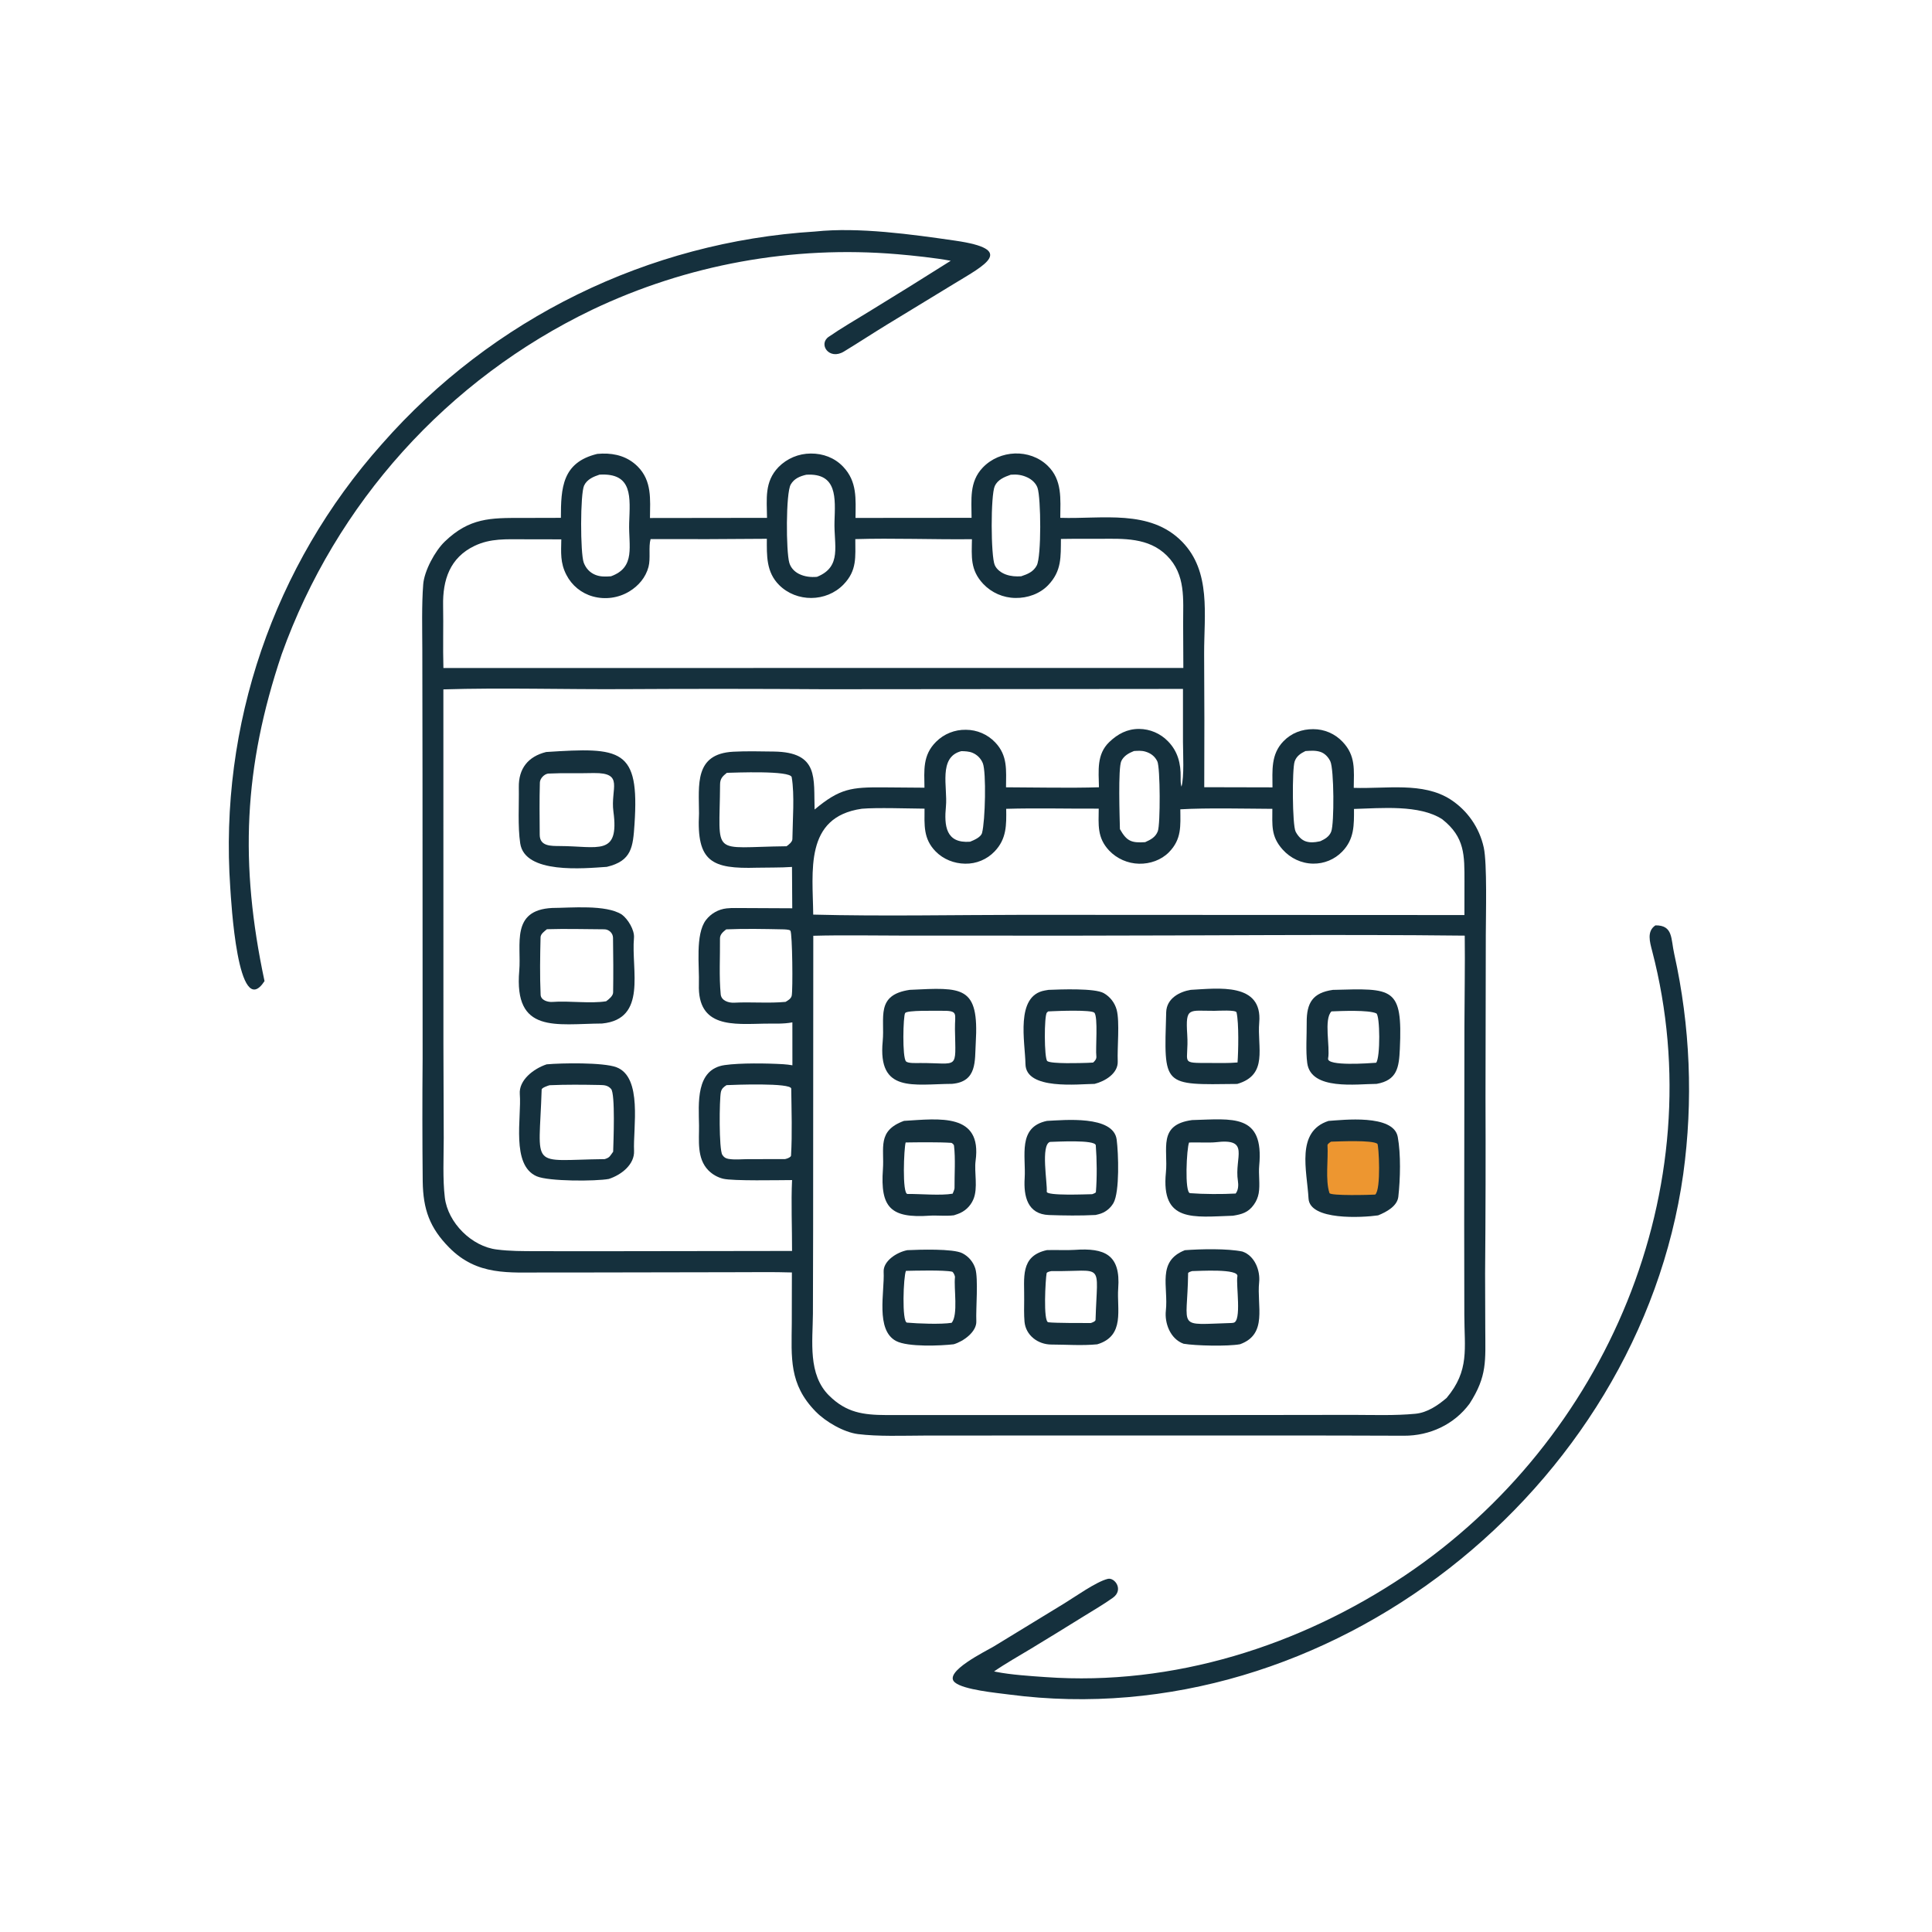
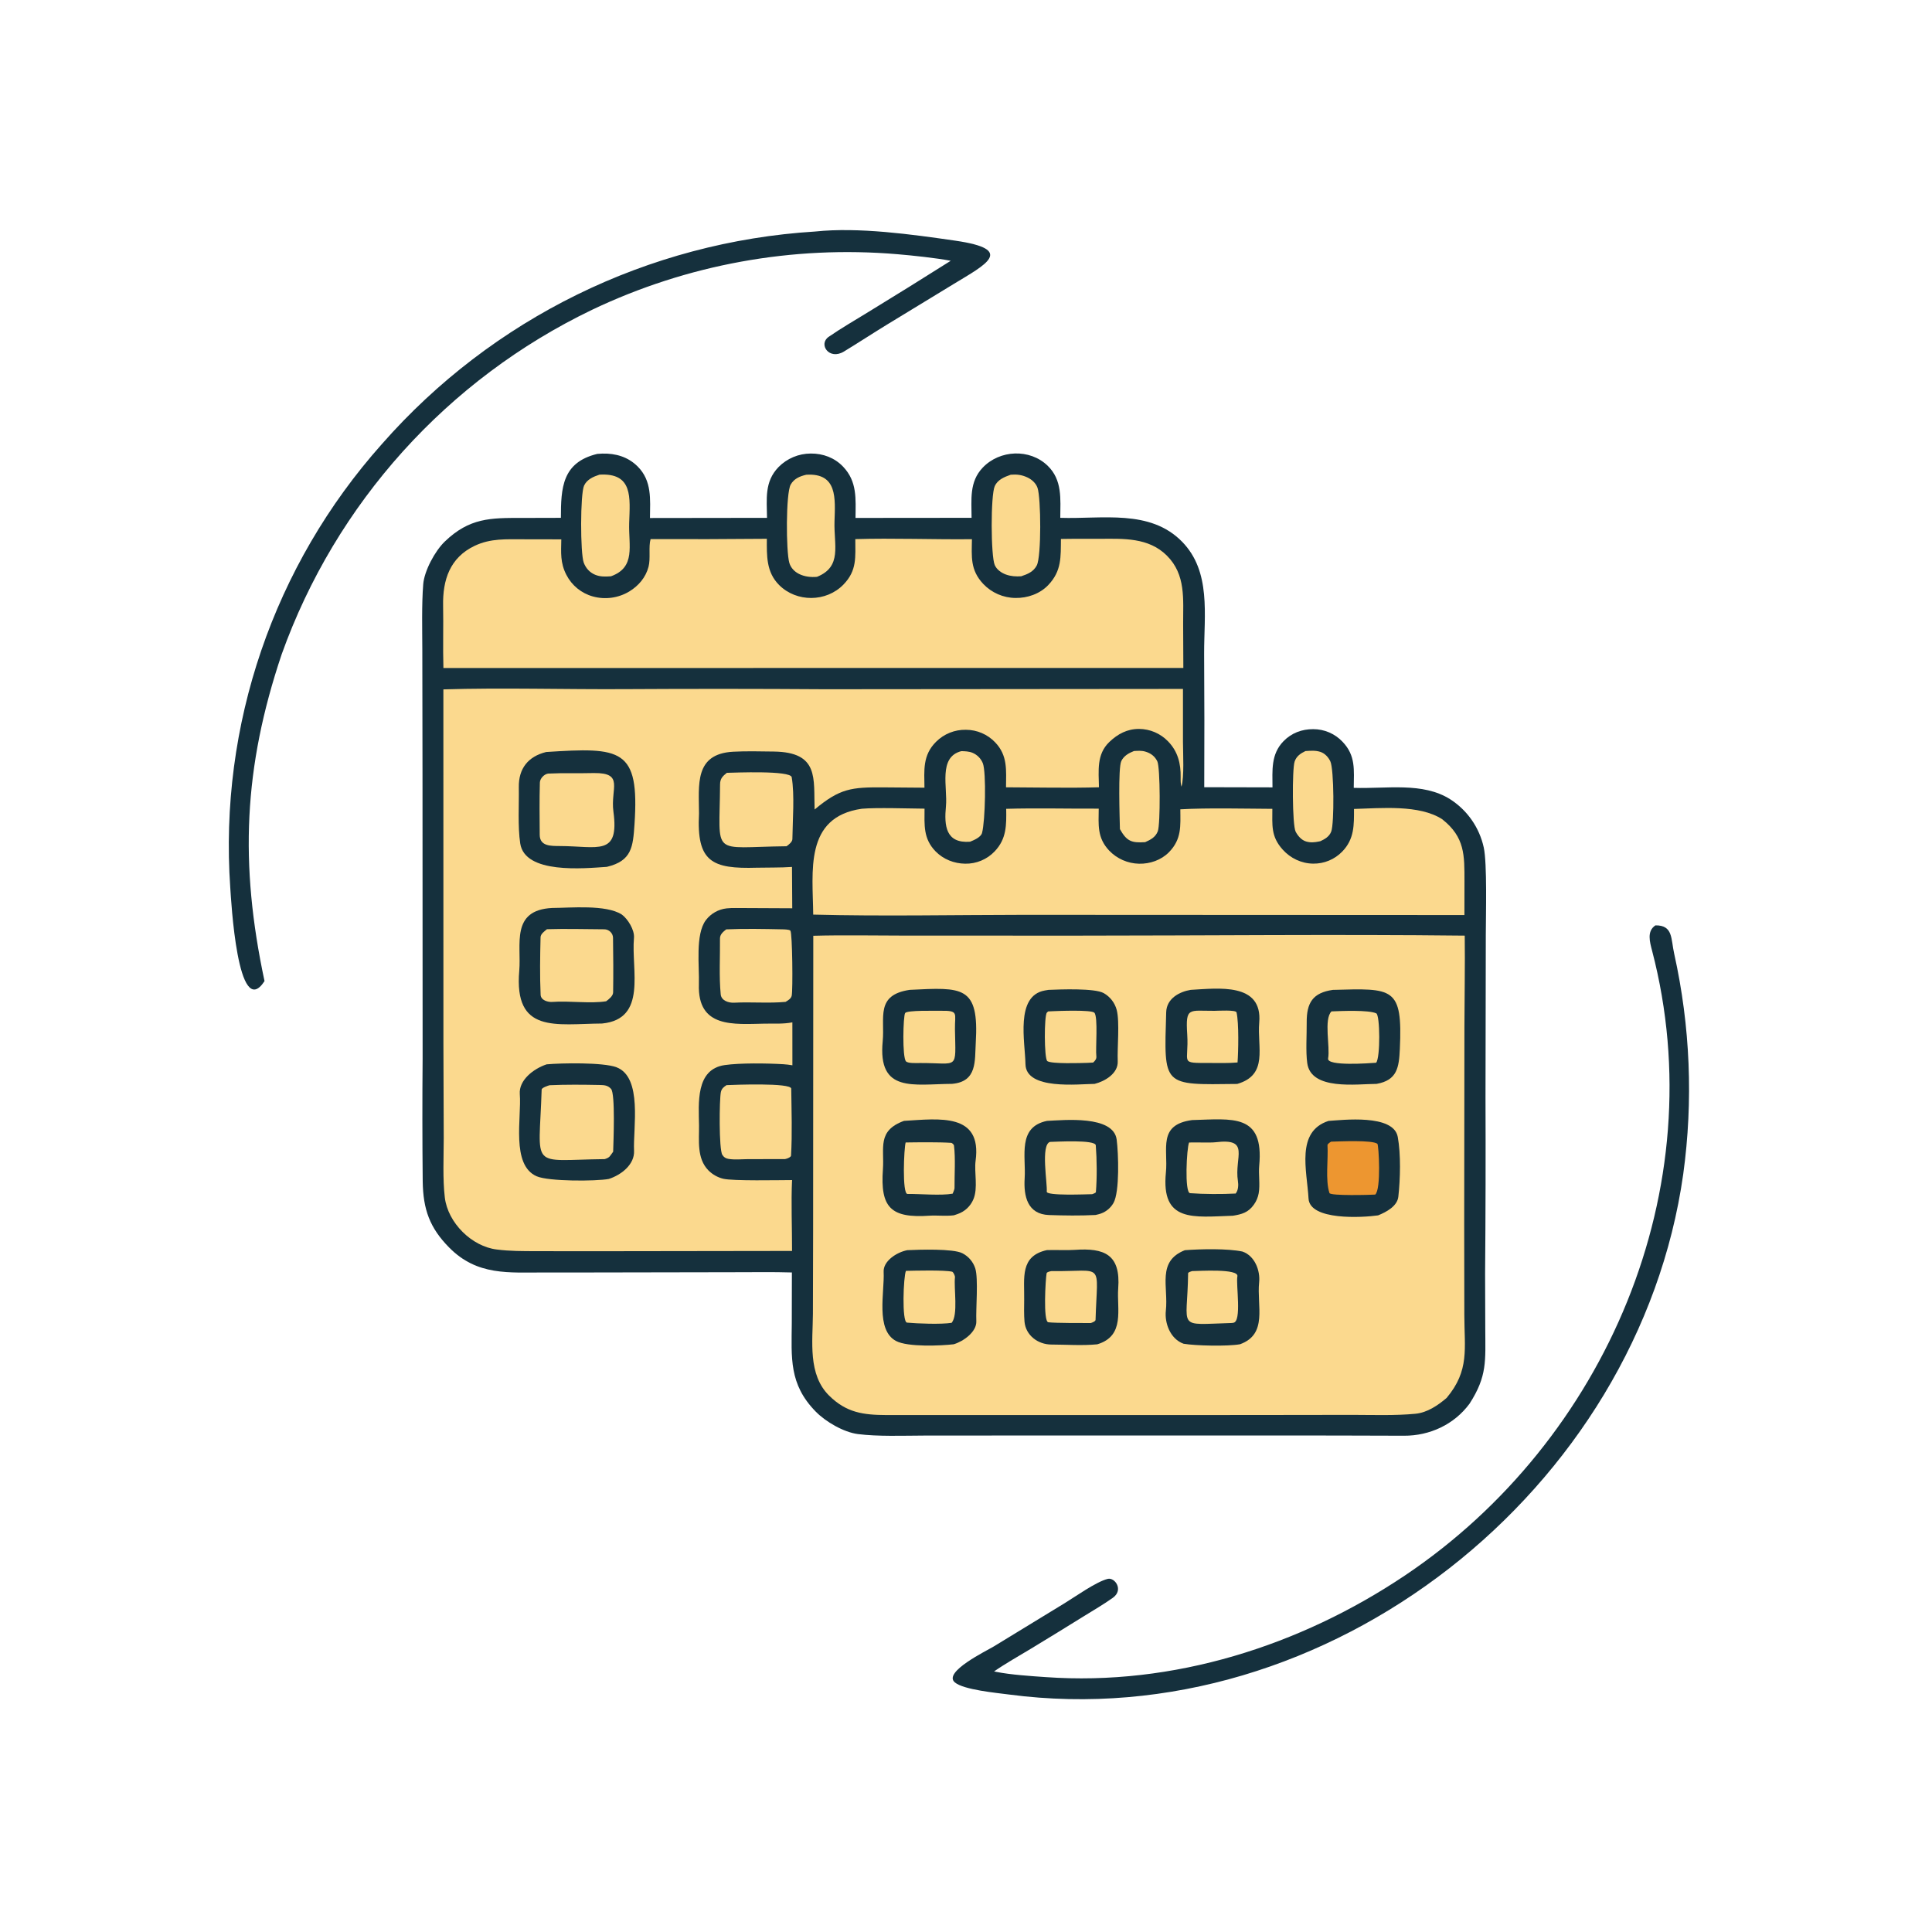
<svg xmlns="http://www.w3.org/2000/svg" version="1.1" style="display: block;" viewBox="0 0 2048 2048" width="1024" height="1024" preserveAspectRatio="none">
  <path transform="translate(0,0)" fill="#FFFFFF" d="M 0 0 L 2048 0 L 2048 2048 L 0 2048 L 0 0 z" />
  <path transform="translate(0,0)" fill="#15303D" d="M 633.15 481.147 C 634.935 480.985 636.724 480.88 638.515 480.831 C 652.569 480.463 665.643 484.233 675.882 494.423 C 691.252 509.719 689.18 529.361 688.994 549.115 L 813.065 548.95 C 812.874 528.898 810.157 510.741 825.256 495.126 C 834.28 485.965 846.594 480.794 859.454 480.766 C 872.446 480.671 884.661 485.205 893.694 494.656 C 908.876 510.541 907.015 529.003 906.885 549.026 L 1029.9 548.916 C 1029.92 529.709 1027.22 510.92 1041.74 495.681 C 1059.77 476.766 1091.56 475.351 1110.54 493.673 C 1126.27 508.848 1124.05 529.029 1123.94 548.929 C 1168.34 550.403 1218.98 539.452 1253.03 574.202 C 1284.05 605.873 1276.32 651.699 1276.43 692.952 C 1276.74 740.125 1276.78 787.298 1276.55 834.471 L 1348.89 834.637 C 1348.85 816.713 1347.01 799.595 1360.61 785.654 C 1369.06 776.99 1380.03 772.888 1392.05 772.939 C 1403.78 772.904 1415.01 777.71 1423.08 786.223 C 1437.33 801.049 1435.16 816.246 1435.03 835.16 C 1469.66 836.348 1508.18 828.723 1537.42 847.346 C 1555.54 859.022 1568.28 877.408 1572.86 898.47 C 1576.52 915.25 1575.06 970.081 1575.01 990.959 L 1574.69 1162.8 C 1574.93 1225.15 1574.79 1287.5 1574.27 1349.85 L 1574.45 1408.83 C 1574.54 1442.64 1576.67 1458.58 1557.8 1487.93 C 1541.48 1510.08 1515.51 1522.07 1488.2 1521.93 C 1440.82 1521.69 1393.44 1521.73 1346.06 1521.67 L 1092.4 1521.69 L 979.185 1521.77 C 957.364 1521.85 930.593 1522.87 909.482 1520.19 C 894.435 1518.28 875.332 1507.21 864.673 1496.33 C 836.166 1467.24 839.03 1439.24 839.324 1402.45 L 839.435 1348.86 C 819.78 1348.2 796.881 1348.67 777.039 1348.6 L 612.127 1348.9 C 600.744 1348.89 588.92 1348.89 577.836 1348.87 C 539.109 1348.83 505.943 1352.55 476.217 1322.52 C 455.418 1301.5 448.544 1281.9 448.093 1252.39 C 447.66 1208.92 447.626 1165.45 447.992 1121.99 L 447.876 821.979 L 447.673 689.18 C 447.624 667.115 446.918 641.176 448.627 619.398 C 449.749 605.094 461.076 584.093 471.498 574.062 C 497.642 548.901 519.958 548.96 553.049 549.036 L 594.568 548.931 C 594.615 517.29 595.795 490.159 633.15 481.147 z" />
-   <path transform="translate(0,0)" fill="#FFFFFF" d="M 862.121 991.962 C 893.066 991.093 927.423 991.773 958.621 991.78 L 1140.92 991.821 C 1277.43 991.796 1416.38 990.29 1552.68 991.81 C 1553.08 1023.23 1552.42 1056.51 1552.35 1088.09 L 1552.11 1297.45 L 1552.25 1393.63 C 1552.29 1429.8 1557.98 1452.65 1533.43 1481.92 C 1524.03 1489.88 1512.98 1497.42 1500.46 1498.64 C 1479.15 1500.72 1455.35 1499.87 1433.88 1499.83 L 1320.85 1499.98 L 939.764 1500.02 C 915.049 1499.92 897.276 1497.52 878.979 1479.49 C 856.179 1457.03 861.518 1421.96 861.728 1392.66 L 861.944 1304.55 L 862.121 991.962 z" />
+   <path transform="translate(0,0)" fill="#FBD98E" d="M 862.121 991.962 C 893.066 991.093 927.423 991.773 958.621 991.78 L 1140.92 991.821 C 1277.43 991.796 1416.38 990.29 1552.68 991.81 C 1553.08 1023.23 1552.42 1056.51 1552.35 1088.09 L 1552.11 1297.45 L 1552.25 1393.63 C 1552.29 1429.8 1557.98 1452.65 1533.43 1481.92 C 1524.03 1489.88 1512.98 1497.42 1500.46 1498.64 C 1479.15 1500.72 1455.35 1499.87 1433.88 1499.83 L 1320.85 1499.98 L 939.764 1500.02 C 915.049 1499.92 897.276 1497.52 878.979 1479.49 C 856.179 1457.03 861.518 1421.96 861.728 1392.66 L 861.944 1304.55 L 862.121 991.962 z" />
  <path transform="translate(0,0)" fill="#15303D" d="M 1109.67 1325.17 C 1118.7 1324.79 1130.49 1325.54 1139.17 1324.92 C 1170.89 1322.66 1188.08 1329.85 1185.35 1365.81 C 1183.71 1387.5 1192.99 1416.14 1163.1 1425.03 C 1147.04 1426.59 1130.5 1425.31 1114.5 1425.27 C 1100.31 1425.24 1087.31 1415.55 1086.02 1401 C 1085.4 1393.99 1085.56 1384.89 1085.67 1377.57 C 1086.02 1354.74 1080.99 1331.52 1109.67 1325.17 z" />
-   <path transform="translate(0,0)" fill="#FFFFFF" d="M 1114.49 1347.44 C 1171.46 1348.08 1163.17 1336.28 1161.33 1399.12 C 1161.28 1400.76 1157.45 1402.14 1156.23 1402.47 C 1146.94 1402.45 1118.87 1402.57 1111.25 1401.66 C 1105.62 1400.99 1108.32 1355.76 1109.44 1349.76 C 1109.73 1348.23 1113.39 1347.65 1114.49 1347.44 z" />
+   <path transform="translate(0,0)" fill="#FBD98E" d="M 1114.49 1347.44 C 1171.46 1348.08 1163.17 1336.28 1161.33 1399.12 C 1161.28 1400.76 1157.45 1402.14 1156.23 1402.47 C 1146.94 1402.45 1118.87 1402.57 1111.25 1401.66 C 1105.62 1400.99 1108.32 1355.76 1109.44 1349.76 C 1109.73 1348.23 1113.39 1347.65 1114.49 1347.44 z" />
  <path transform="translate(0,0)" fill="#15303D" d="M 1263.65 1187.32 C 1306.55 1186.18 1340.11 1180.03 1334.81 1235.76 C 1333.97 1244.65 1335.9 1255.87 1334.25 1265.01 C 1333.46 1269.33 1331.72 1273.42 1329.15 1276.99 C 1323.22 1285.39 1316.25 1287.22 1306.97 1288.72 C 1265.06 1290.09 1230.61 1296.22 1235.91 1242.86 C 1238.38 1217.97 1226.98 1192.26 1263.65 1187.32 z" />
-   <path transform="translate(0,0)" fill="#FFFFFF" d="M 1260.48 1211.1 C 1266.82 1210.81 1283.26 1211.48 1288.5 1210.83 C 1326.04 1206.19 1308.23 1226.57 1312.25 1251.97 C 1312.86 1255.83 1312.83 1261.56 1309.84 1265.2 C 1295.61 1265.99 1275.61 1265.93 1261.52 1264.81 C 1255.47 1264.33 1257.93 1216.66 1260.48 1211.1 z" />
+   <path transform="translate(0,0)" fill="#FBD98E" d="M 1260.48 1211.1 C 1266.82 1210.81 1283.26 1211.48 1288.5 1210.83 C 1326.04 1206.19 1308.23 1226.57 1312.25 1251.97 C 1312.86 1255.83 1312.83 1261.56 1309.84 1265.2 C 1295.61 1265.99 1275.61 1265.93 1261.52 1264.81 C 1255.47 1264.33 1257.93 1216.66 1260.48 1211.1 z" />
  <path transform="translate(0,0)" fill="#15303D" d="M 1256 1325.26 C 1272.81 1323.99 1301.16 1323.36 1317.02 1326.69 C 1330.31 1331.23 1336.02 1347.15 1334.74 1359.28 C 1332.1 1384.2 1344.23 1414.19 1314.5 1424.95 C 1301.26 1427.33 1267.59 1426.59 1254.65 1424.43 C 1240.28 1419.25 1234.42 1402.24 1235.85 1389.41 C 1238.69 1363.89 1226.09 1337.05 1256 1325.26 z" />
-   <path transform="translate(0,0)" fill="#FFFFFF" d="M 1263.66 1347.41 C 1270.75 1347.36 1313.4 1344.53 1311.68 1353 C 1309.98 1361.31 1316.64 1401.17 1307.36 1402.2 L 1305.75 1402.42 C 1245.76 1404.18 1258.78 1409.98 1259.45 1349.7 C 1259.46 1348.56 1263.1 1347.57 1263.66 1347.41 z" />
+   <path transform="translate(0,0)" fill="#FBD98E" d="M 1263.66 1347.41 C 1270.75 1347.36 1313.4 1344.53 1311.68 1353 C 1309.98 1361.31 1316.64 1401.17 1307.36 1402.2 L 1305.75 1402.42 C 1245.76 1404.18 1258.78 1409.98 1259.45 1349.7 C 1259.46 1348.56 1263.1 1347.57 1263.66 1347.41 z" />
  <path transform="translate(0,0)" fill="#15303D" d="M 1408.32 1188.21 C 1422.78 1187.3 1477.14 1180.67 1481.67 1205.12 C 1485.06 1223.47 1484.4 1249.76 1482.29 1268.57 C 1481.18 1278.51 1469.91 1284.68 1460.85 1288.34 C 1444.11 1290.75 1388.38 1293.93 1387.1 1270.49 C 1385.49 1241.12 1373.34 1199.51 1408.32 1188.21 z" />
  <path transform="translate(0,0)" fill="#ED9630" d="M 1411 1210.21 C 1419.56 1209.98 1454.5 1208.27 1460.07 1212.45 C 1461.53 1213.55 1464.25 1260.97 1457.76 1266.31 C 1452.85 1266.65 1410.31 1267.8 1409.29 1264.69 C 1404.74 1250.89 1408.13 1229.11 1407.2 1214.01 C 1407.11 1212.56 1410.14 1210.75 1411 1210.21 z" />
  <path transform="translate(0,0)" fill="#15303D" d="M 961.778 1325.23 C 974.097 1324.67 1010.26 1323.43 1020.12 1328.47 C 1026.64 1331.79 1031.57 1337.56 1033.82 1344.52 C 1037.26 1355.47 1034.34 1387.2 1034.94 1400.5 C 1035.45 1411.82 1021.19 1421.97 1010.99 1424.97 C 997.694 1426.57 962.394 1428.13 949.9 1421.53 C 927.835 1409.88 937.82 1369.43 936.7 1348.25 C 936.1 1336.89 950.299 1327.49 961.778 1325.23 z" />
-   <path transform="translate(0,0)" fill="#FFFFFF" d="M 960.348 1347.16 C 968.79 1346.99 1000.73 1346.1 1009.43 1348.08 C 1010.87 1348.98 1012.46 1352.5 1012.3 1353.97 C 1010.97 1365.58 1015.89 1393.71 1008.81 1402.23 C 997.337 1404.04 973.098 1403.06 961.459 1402.03 C 955.821 1401.53 957.644 1352.84 960.348 1347.16 z" />
+   <path transform="translate(0,0)" fill="#FBD98E" d="M 960.348 1347.16 C 968.79 1346.99 1000.73 1346.1 1009.43 1348.08 C 1010.87 1348.98 1012.46 1352.5 1012.3 1353.97 C 1010.97 1365.58 1015.89 1393.71 1008.81 1402.23 C 997.337 1404.04 973.098 1403.06 961.459 1402.03 C 955.821 1401.53 957.644 1352.84 960.348 1347.16 z" />
  <path transform="translate(0,0)" fill="#15303D" d="M 1262.17 1049.29 C 1291.32 1047.72 1338.58 1041.19 1334.83 1083.98 C 1332.54 1110.19 1344.85 1139.35 1311.49 1149.02 C 1231.88 1149.99 1233.87 1152.16 1236.21 1073 C 1236.65 1058.29 1250.43 1051.24 1262.17 1049.29 z" />
-   <path transform="translate(0,0)" fill="#FFFFFF" d="M 1287.36 1071.51 C 1291.39 1071.47 1310.13 1070.33 1310.78 1073.17 C 1313.41 1084.6 1312.69 1115.13 1311.84 1126.27 C 1301.66 1127.12 1292.74 1126.83 1282.57 1126.8 C 1249.31 1126.72 1260.53 1127.83 1258.51 1096.5 C 1256.6 1067.04 1260.28 1071.67 1287.36 1071.51 z" />
+   <path transform="translate(0,0)" fill="#FBD98E" d="M 1287.36 1071.51 C 1291.39 1071.47 1310.13 1070.33 1310.78 1073.17 C 1313.41 1084.6 1312.69 1115.13 1311.84 1126.27 C 1301.66 1127.12 1292.74 1126.83 1282.57 1126.8 C 1249.31 1126.72 1260.53 1127.83 1258.51 1096.5 C 1256.6 1067.04 1260.28 1071.67 1287.36 1071.51 z" />
  <path transform="translate(0,0)" fill="#15303D" d="M 1109.86 1188.19 C 1127.72 1187.37 1180.3 1181.96 1183.72 1208.02 C 1185.61 1222.35 1187.02 1263.4 1180.33 1275.22 C 1176.91 1281.21 1171.18 1285.54 1164.48 1287.17 L 1161.29 1287.94 C 1144.87 1288.77 1128.2 1288.55 1111.99 1287.99 C 1089.14 1287.18 1084.97 1268.06 1086.19 1248.91 C 1087.67 1225.45 1078.34 1194.74 1109.86 1188.19 z" />
-   <path transform="translate(0,0)" fill="#FFFFFF" d="M 1113.06 1210.46 C 1119.33 1210.36 1161.1 1207.83 1161.58 1214.11 C 1162.76 1229.43 1162.95 1248.19 1161.7 1263.65 C 1161.63 1264.58 1158.39 1265.65 1157.78 1265.89 C 1152.15 1265.94 1109.15 1267.88 1109.59 1263.19 C 1110.43 1254.41 1102.96 1213.64 1113.06 1210.46 z" />
+   <path transform="translate(0,0)" fill="#FBD98E" d="M 1113.06 1210.46 C 1119.33 1210.36 1161.1 1207.83 1161.58 1214.11 C 1162.76 1229.43 1162.95 1248.19 1161.7 1263.65 C 1161.63 1264.58 1158.39 1265.65 1157.78 1265.89 C 1152.15 1265.94 1109.15 1267.88 1109.59 1263.19 C 1110.43 1254.41 1102.96 1213.64 1113.06 1210.46 z" />
  <path transform="translate(0,0)" fill="#15303D" d="M 1111.46 1049.3 C 1124.02 1048.82 1160.43 1047.32 1170.02 1052.76 C 1176.79 1056.61 1181.74 1063.01 1183.75 1070.53 C 1187.08 1083.3 1184.23 1110.63 1184.84 1125 C 1185.38 1137.9 1171.32 1146.2 1160.34 1148.96 C 1143.2 1149.11 1087.48 1155.76 1087.04 1128 C 1086.67 1104.67 1075.98 1055.62 1107.5 1049.97 L 1111.46 1049.3 z" />
-   <path transform="translate(0,0)" fill="#FFFFFF" d="M 1111.04 1072.16 L 1115.63 1071.93 C 1121.33 1071.66 1156.88 1070.25 1160.04 1073.5 C 1164.2 1077.78 1161.18 1112.1 1162.17 1119.53 C 1162.56 1122.45 1160.85 1124.47 1158.76 1126.36 C 1156.68 1126.51 1154.59 1126.61 1152.51 1126.68 C 1146.48 1126.84 1114.65 1127.98 1110.21 1124.82 C 1106.78 1122.37 1106.76 1076.18 1109.79 1073.37 L 1111.04 1072.16 z" />
+   <path transform="translate(0,0)" fill="#FBD98E" d="M 1111.04 1072.16 L 1115.63 1071.93 C 1121.33 1071.66 1156.88 1070.25 1160.04 1073.5 C 1164.2 1077.78 1161.18 1112.1 1162.17 1119.53 C 1162.56 1122.45 1160.85 1124.47 1158.76 1126.36 C 1156.68 1126.51 1154.59 1126.61 1152.51 1126.68 C 1146.48 1126.84 1114.65 1127.98 1110.21 1124.82 C 1106.78 1122.37 1106.76 1076.18 1109.79 1073.37 L 1111.04 1072.16 z" />
  <path transform="translate(0,0)" fill="#15303D" d="M 958.258 1188.17 C 995.813 1185.91 1041.1 1179.45 1034.18 1230.47 C 1032.53 1242.57 1036.99 1259.3 1031.78 1271.43 C 1028.67 1278.77 1022.56 1284.43 1015 1286.97 C 1013.68 1287.42 1012.49 1287.8 1011.17 1288.27 C 1002.81 1289.34 992.729 1288.17 985.562 1288.67 C 944.2 1291.54 933.01 1280.12 935.935 1239.4 C 937.553 1216.89 929.51 1198.7 958.258 1188.17 z" />
-   <path transform="translate(0,0)" fill="#FFFFFF" d="M 960.039 1211.07 C 972.511 1210.87 995.189 1210.59 1008.39 1211.47 C 1009.11 1211.52 1011.13 1213.15 1011.28 1214.37 C 1012.97 1228.24 1011.71 1245.26 1011.84 1259.5 C 1011.85 1260.78 1010.19 1264.54 1009.85 1265.34 C 997.527 1267.58 975.085 1265.49 961.966 1265.64 C 956.15 1265.7 958.244 1216.69 960.039 1211.07 z" />
+   <path transform="translate(0,0)" fill="#FBD98E" d="M 960.039 1211.07 C 972.511 1210.87 995.189 1210.59 1008.39 1211.47 C 1009.11 1211.52 1011.13 1213.15 1011.28 1214.37 C 1012.97 1228.24 1011.71 1245.26 1011.84 1259.5 C 1011.85 1260.78 1010.19 1264.54 1009.85 1265.34 C 997.527 1267.58 975.085 1265.49 961.966 1265.64 C 956.15 1265.7 958.244 1216.69 960.039 1211.07 z" />
  <path transform="translate(0,0)" fill="#15303D" d="M 964.368 1049.28 C 1020.32 1046.59 1038.03 1044.56 1034.34 1105.62 C 1033.2 1124.45 1036.03 1146.63 1009.25 1148.92 C 968.183 1149.22 930.375 1158.91 935.698 1103.79 C 938.114 1078.76 927.76 1054.7 964.368 1049.28 z" />
-   <path transform="translate(0,0)" fill="#FFFFFF" d="M 996.919 1071.47 C 1016.84 1071.17 1012.01 1073.95 1012.29 1091 C 1012.99 1135.05 1016.79 1126.75 975.5 1126.85 C 971.553 1126.86 962.687 1127.37 960.435 1125.14 C 956.253 1120.99 957.408 1076.81 959.486 1073.86 C 961.693 1070.72 991.039 1071.61 996.919 1071.47 z" />
+   <path transform="translate(0,0)" fill="#FBD98E" d="M 996.919 1071.47 C 1016.84 1071.17 1012.01 1073.95 1012.29 1091 C 1012.99 1135.05 1016.79 1126.75 975.5 1126.85 C 971.553 1126.86 962.687 1127.37 960.435 1125.14 C 956.253 1120.99 957.408 1076.81 959.486 1073.86 C 961.693 1070.72 991.039 1071.61 996.919 1071.47 z" />
  <path transform="translate(0,0)" fill="#15303D" d="M 1412.83 1049.32 C 1476.71 1047.61 1486.94 1045.93 1483.89 1112 C 1482.99 1131.33 1481.2 1145.11 1459.25 1148.96 C 1438.18 1149.01 1389.7 1156.16 1385.73 1126.92 C 1384.02 1114.36 1385.28 1097.18 1385.16 1084 C 1384.98 1062.96 1391.57 1052.38 1412.83 1049.32 z" />
-   <path transform="translate(0,0)" fill="#FFFFFF" d="M 1411.41 1072.12 C 1421.84 1071.68 1450.81 1070.43 1458.91 1074.2 C 1462.93 1076.07 1463.32 1121.14 1458.76 1126.56 C 1451.71 1127.06 1406.25 1130.5 1407.85 1121.99 C 1410.16 1109.63 1403.05 1080.6 1411.41 1072.12 z" />
-   <path transform="translate(0,0)" fill="#FFFFFF" d="M 662.808 730.514 C 733.284 730.107 803.761 730.143 874.236 730.624 L 1254 730.295 L 1254 786.5 C 1254.06 799.004 1255.42 823.322 1252.41 833.937 C 1251.45 831.34 1251.49 826.742 1251.54 823.903 C 1251.75 809.448 1248.62 796.53 1238.1 785.779 C 1230.08 777.493 1219.06 772.777 1207.53 772.689 C 1194.99 772.627 1184.89 777.982 1175.94 786.54 C 1162.25 799.633 1164.64 816.972 1164.93 834.544 C 1134.15 835.517 1097.59 834.646 1066.42 834.571 C 1066.5 816.644 1068.4 801.024 1054.99 786.997 C 1046.9 778.451 1035.64 773.608 1023.87 773.6 C 1012.05 773.374 1000.65 777.96 992.281 786.304 C 977.869 800.604 979.753 816.537 979.961 834.991 L 936.604 834.645 C 902.534 834.416 890.388 835.662 863.518 858.104 C 862.366 825.297 868.583 797.288 820.191 796.671 C 806.491 796.496 790.639 796.115 777.219 796.847 C 735.72 799.111 740.926 832.213 740.981 862.386 C 738.273 913.719 754.714 921.223 802.235 919.807 C 813.002 919.534 827.489 919.862 839.546 918.986 L 839.82 962.815 L 779.962 962.53 C 776.77 962.525 773.411 962.54 770.245 962.915 C 761.53 963.886 753.592 968.377 748.272 975.348 C 736.819 990.605 741.492 1024.37 740.855 1043.37 C 739.286 1090.14 777.62 1085.69 811.037 1085.09 C 820.607 1084.92 830.069 1085.64 839.947 1083.75 L 839.978 1129.25 C 836.823 1128.71 833.641 1128.33 830.446 1128.12 C 813.148 1127.08 784.613 1126.67 768.146 1129.04 C 737.097 1133.5 740.683 1169.89 741 1193 C 741.214 1208.6 738.38 1227.87 750.945 1240.66 C 755.251 1244.98 760.664 1248.05 766.592 1249.51 C 777.086 1252.03 825.813 1250.96 839.618 1250.93 C 838.489 1273.83 839.669 1302.53 839.602 1326.06 L 628.677 1326.36 L 568.024 1326.29 C 553.953 1326.22 540.811 1326.35 526.723 1324.54 C 500.047 1321.39 474.764 1296.19 471.534 1269.46 C 469.196 1250.1 470.333 1226.37 470.382 1206.51 L 470.041 1107.44 L 469.995 730.778 C 531.677 728.843 600.125 730.925 662.808 730.514 z" />
+   <path transform="translate(0,0)" fill="#FBD98E" d="M 1411.41 1072.12 C 1421.84 1071.68 1450.81 1070.43 1458.91 1074.2 C 1462.93 1076.07 1463.32 1121.14 1458.76 1126.56 C 1451.71 1127.06 1406.25 1130.5 1407.85 1121.99 C 1410.16 1109.63 1403.05 1080.6 1411.41 1072.12 z" />
+   <path transform="translate(0,0)" fill="#FBD98E" d="M 662.808 730.514 C 733.284 730.107 803.761 730.143 874.236 730.624 L 1254 730.295 L 1254 786.5 C 1254.06 799.004 1255.42 823.322 1252.41 833.937 C 1251.45 831.34 1251.49 826.742 1251.54 823.903 C 1251.75 809.448 1248.62 796.53 1238.1 785.779 C 1230.08 777.493 1219.06 772.777 1207.53 772.689 C 1194.99 772.627 1184.89 777.982 1175.94 786.54 C 1162.25 799.633 1164.64 816.972 1164.93 834.544 C 1134.15 835.517 1097.59 834.646 1066.42 834.571 C 1066.5 816.644 1068.4 801.024 1054.99 786.997 C 1046.9 778.451 1035.64 773.608 1023.87 773.6 C 1012.05 773.374 1000.65 777.96 992.281 786.304 C 977.869 800.604 979.753 816.537 979.961 834.991 L 936.604 834.645 C 902.534 834.416 890.388 835.662 863.518 858.104 C 862.366 825.297 868.583 797.288 820.191 796.671 C 806.491 796.496 790.639 796.115 777.219 796.847 C 735.72 799.111 740.926 832.213 740.981 862.386 C 738.273 913.719 754.714 921.223 802.235 919.807 C 813.002 919.534 827.489 919.862 839.546 918.986 L 839.82 962.815 L 779.962 962.53 C 776.77 962.525 773.411 962.54 770.245 962.915 C 761.53 963.886 753.592 968.377 748.272 975.348 C 736.819 990.605 741.492 1024.37 740.855 1043.37 C 739.286 1090.14 777.62 1085.69 811.037 1085.09 C 820.607 1084.92 830.069 1085.64 839.947 1083.75 L 839.978 1129.25 C 836.823 1128.71 833.641 1128.33 830.446 1128.12 C 813.148 1127.08 784.613 1126.67 768.146 1129.04 C 737.097 1133.5 740.683 1169.89 741 1193 C 741.214 1208.6 738.38 1227.87 750.945 1240.66 C 755.251 1244.98 760.664 1248.05 766.592 1249.51 C 777.086 1252.03 825.813 1250.96 839.618 1250.93 C 838.489 1273.83 839.669 1302.53 839.602 1326.06 L 628.677 1326.36 L 568.024 1326.29 C 553.953 1326.22 540.811 1326.35 526.723 1324.54 C 500.047 1321.39 474.764 1296.19 471.534 1269.46 C 469.196 1250.1 470.333 1226.37 470.382 1206.51 L 470.041 1107.44 L 469.995 730.778 C 531.677 728.843 600.125 730.925 662.808 730.514 z" />
  <path transform="translate(0,0)" fill="#15303D" d="M 578.947 797.161 C 658.543 792.021 678.032 793.138 672.592 873.865 C 670.989 897.661 669.795 912.65 643.243 918.903 C 618.875 920.547 556.321 926.771 551.446 893.977 C 548.744 875.801 550.283 853.319 549.97 834.501 C 549.639 814.6 559.896 801.88 578.947 797.161 z" />
-   <path transform="translate(0,0)" fill="#FFFFFF" d="M 629.46 819.464 C 662.147 819.102 646.924 835.777 650.253 860.375 C 656.71 908.085 633.823 896.955 593.347 896.835 C 584.506 896.724 572.204 897.362 572.123 885.005 C 572.001 866.525 571.741 848.036 572.284 829.558 C 572.408 825.337 576.63 820.711 580.977 820.031 C 597.101 819.235 613.25 819.908 629.46 819.464 z" />
+   <path transform="translate(0,0)" fill="#FBD98E" d="M 629.46 819.464 C 662.147 819.102 646.924 835.777 650.253 860.375 C 656.71 908.085 633.823 896.955 593.347 896.835 C 584.506 896.724 572.204 897.362 572.123 885.005 C 572.001 866.525 571.741 848.036 572.284 829.558 C 572.408 825.337 576.63 820.711 580.977 820.031 C 597.101 819.235 613.25 819.908 629.46 819.464 z" />
  <path transform="translate(0,0)" fill="#15303D" d="M 579.427 1128.25 C 595.116 1126.79 639.416 1126.07 653.371 1131.29 C 681.442 1141.79 670.974 1196.05 672.12 1219.82 C 672.825 1234.45 658.522 1245.5 645.345 1249.74 C 631.787 1252.25 581.661 1252.48 568.864 1246.89 C 541.518 1234.94 553.016 1184.66 551.012 1159.86 C 549.812 1145.01 565.566 1132.87 579.427 1128.25 z" />
-   <path transform="translate(0,0)" fill="#FFFFFF" d="M 582.604 1150.38 C 600.107 1149.6 617.983 1149.79 635.507 1150.13 C 640.542 1150.22 644.245 1150.41 647.748 1154.28 C 652.386 1159.4 650.267 1210.67 649.973 1220.85 C 646.474 1225.56 646.52 1226.99 641.044 1228.71 C 560.323 1229.64 571.454 1241.1 574.182 1154.99 C 574.246 1152.98 581.22 1150.75 582.604 1150.38 z" />
+   <path transform="translate(0,0)" fill="#FBD98E" d="M 582.604 1150.38 C 600.107 1149.6 617.983 1149.79 635.507 1150.13 C 640.542 1150.22 644.245 1150.41 647.748 1154.28 C 652.386 1159.4 650.267 1210.67 649.973 1220.85 C 646.474 1225.56 646.52 1226.99 641.044 1228.71 C 560.323 1229.64 571.454 1241.1 574.182 1154.99 C 574.246 1152.98 581.22 1150.75 582.604 1150.38 z" />
  <path transform="translate(0,0)" fill="#15303D" d="M 585.361 962.478 C 605.172 962.391 642.232 958.696 659.056 969.39 C 665.583 974.105 672.79 985.878 672.037 994.185 C 668.949 1028.24 686.413 1080.24 638.25 1084.97 C 589.24 1085.34 544.638 1096.2 550.441 1028.93 C 552.808 1001.47 540.998 964.683 585.361 962.478 z" />
-   <path transform="translate(0,0)" fill="#FFFFFF" d="M 579.775 985.008 C 599.831 984.385 620.435 985.012 640.521 985.1 C 645.364 985.064 649.743 989.074 649.824 994.014 C 650.141 1013.28 650.228 1032.78 649.937 1052.04 C 649.88 1055.84 645.215 1059.39 642.536 1061.38 C 626.12 1064.11 602.84 1060.71 585.744 1062.08 C 580.914 1062.47 573.345 1060.44 573.078 1054.48 C 572.174 1034.31 572.53 1013.68 573.013 993.482 C 573.098 989.938 577.364 987.031 579.775 985.008 z" />
-   <path transform="translate(0,0)" fill="#FFFFFF" d="M 689.647 571.476 C 730.729 571.635 771.812 571.524 812.893 571.141 C 812.817 588.955 812.152 606.378 825.87 620.111 C 844.393 638.653 875.884 638.45 894.154 619.604 C 908.689 604.61 906.621 590.373 906.661 571.488 C 945.841 570.271 990.185 572.023 1030.29 571.572 C 1030.03 590.06 1028.3 604.058 1042.27 618.97 C 1051.17 628.363 1063.51 633.737 1076.45 633.861 C 1089.12 634.074 1102.24 629.52 1111.07 620.32 C 1125.6 605.183 1124.39 590.18 1124.62 571.34 C 1125.44 571.313 1126.26 571.29 1127.08 571.272 C 1139.86 571.032 1152.93 571.251 1165.71 571.166 C 1190.91 570.997 1217.63 569.658 1237 589.026 C 1257.25 609.274 1254.08 635.329 1254.18 661.4 L 1254.39 708.085 L 1099.5 708.046 L 470.035 708.139 C 469.396 686.176 470.14 663.801 469.716 641.974 C 469.19 614.849 476.815 591.142 503.143 578.602 C 520.15 570.501 536.89 571.69 555.222 571.665 L 595.004 571.736 C 594.772 585.578 593.727 596.571 600.395 609.373 C 606.129 620.605 616.319 628.913 628.477 632.266 C 641.519 635.87 655.469 633.959 667.062 626.98 C 676.838 621.064 684.474 612.15 687.45 600.885 C 689.834 591.86 687.277 579.701 689.647 571.476 z" />
-   <path transform="translate(0,0)" fill="#FFFFFF" d="M 913.571 857.305 C 928.992 855.929 963.359 857.066 980.045 857.211 C 980.002 874.466 978.531 888.97 991.776 902.513 C 999.999 910.92 1011.45 915.418 1023.17 915.544 C 1034.92 915.766 1046.22 911.053 1054.33 902.553 C 1067.18 889.129 1066.85 874.387 1066.61 857.384 C 1097.98 856.455 1132.84 857.36 1164.69 857.192 C 1164.54 874.351 1162.85 887.898 1175.7 901.588 C 1184.01 910.292 1195.43 915.328 1207.46 915.58 C 1218.98 915.841 1230.89 911.739 1239.04 903.489 C 1252.79 889.571 1251.31 875.427 1251.19 857.908 C 1279.7 856.244 1319.53 857.259 1348.74 857.402 C 1348.79 874.522 1346.96 886.458 1359.68 900.584 C 1367.94 909.765 1379.55 915.352 1391.99 915.485 C 1403.58 915.672 1414.72 911.061 1422.79 902.743 C 1435.83 889.329 1435.3 874.42 1435.29 857.519 C 1464.05 856.737 1504.6 852.721 1528.81 868.43 C 1552.99 887.492 1552.38 906.718 1552.4 934.312 L 1552.35 969.985 L 1085.54 969.76 C 1012.76 969.82 934.168 971.41 862.046 969.52 C 861.613 924.029 852.241 866.067 913.571 857.305 z" />
-   <path transform="translate(0,0)" fill="#FFFFFF" d="M 770.494 819.224 C 778.525 819.054 837.983 816.516 839.243 823.886 C 842.442 842.59 840.197 869.927 839.964 889.516 C 839.929 892.444 835.903 895.624 833.756 897.059 C 752.455 897.918 762.801 909.541 763.3 831.486 C 763.34 825.155 766.215 822.674 770.494 819.224 z" />
-   <path transform="translate(0,0)" fill="#FFFFFF" d="M 770.187 1150.29 C 777.544 1149.95 838.671 1147.56 838.746 1154.03 C 839.014 1177.24 839.896 1201.83 838.524 1225 C 838.435 1226.51 835.063 1227.95 833.731 1228.27 L 832.086 1228.7 L 793.254 1228.73 C 786.603 1228.75 778.737 1229.61 772.196 1228.47 C 769.187 1227.95 767.409 1226.81 765.706 1224.18 C 762.009 1218.47 762.497 1165.29 764.171 1157.59 C 764.956 1153.98 767.196 1152.14 770.187 1150.29 z" />
-   <path transform="translate(0,0)" fill="#FFFFFF" d="M 769.809 985.164 C 789.401 984.312 809.574 984.744 829.192 985.131 C 830.758 985.162 836.891 985.195 837.867 986.574 C 839.954 989.523 840.589 1049.51 839.242 1055.5 C 838.52 1058.71 835.295 1060.51 832.701 1062.03 C 814.939 1063.7 796.102 1061.96 778.212 1062.9 C 772.438 1063.2 764.619 1060.81 763.976 1054.01 C 762.143 1034.64 763.419 1014.49 763.203 994.974 C 763.152 990.374 766.63 987.736 769.809 985.164 z" />
-   <path transform="translate(0,0)" fill="#FFFFFF" d="M 635.477 503.15 C 671.259 501.023 667.829 527.593 666.953 554.331 C 666.162 578.495 674.24 601.275 647.654 610.894 C 641.815 611.317 636.288 611.543 630.781 609.218 C 624.995 606.776 621.036 602.32 618.81 596.489 C 615.089 586.743 614.989 523.306 619.21 514.601 C 622.374 508.076 628.988 505.298 635.477 503.15 z" />
-   <path transform="translate(0,0)" fill="#FFFFFF" d="M 1071.45 503.212 C 1077.88 502.716 1083.05 503.296 1088.98 506.043 C 1093.64 508.198 1098.09 512.145 1099.81 517.093 C 1103.53 527.854 1104 589.83 1099.03 599.365 C 1095.51 606.117 1089.33 608.614 1082.47 610.887 C 1076.9 611.226 1071.6 610.929 1066.31 609.015 C 1061.48 607.269 1056.66 603.879 1054.5 599.065 C 1050.27 589.616 1050.02 524.94 1054.52 515.189 C 1057.68 508.361 1064.83 505.539 1071.45 503.212 z" />
-   <path transform="translate(0,0)" fill="#FFFFFF" d="M 854.658 503.242 C 887.906 501.163 885.386 528.452 884.611 552.74 C 883.809 577.862 892.956 600.653 866.051 611.473 C 859.541 612.072 852.699 611.301 846.823 608.298 C 842.018 605.841 838.241 601.838 836.703 596.604 C 833.224 584.769 832.911 522.68 838.228 513.544 C 841.882 507.265 847.909 504.834 854.658 503.242 z" />
-   <path transform="translate(0,0)" fill="#FFFFFF" d="M 1202.05 796.119 C 1206.16 795.866 1210.01 795.545 1214.01 796.702 C 1219.78 798.369 1224.09 801.559 1226.79 807.006 C 1229.98 813.441 1230.11 873.846 1227.34 881.098 C 1224.92 887.461 1219.78 890.112 1213.92 892.725 C 1199.26 893.712 1194.37 891.647 1187.16 878.918 C 1186.91 866.953 1185.09 814.331 1188.62 806.782 C 1191.22 801.242 1196.62 798.237 1202.05 796.119 z" />
-   <path transform="translate(0,0)" fill="#FFFFFF" d="M 1383.82 796.155 C 1389.17 795.797 1394.31 795.332 1399.5 796.973 C 1404.32 798.494 1408.05 802.546 1410.19 806.997 C 1414.17 815.239 1414.46 873.004 1411.15 881.514 C 1409.08 886.836 1404.49 889.484 1399.54 891.737 C 1399.06 891.833 1398.58 891.925 1398.1 892.027 C 1393.5 893.003 1389.07 893.375 1384.5 891.999 C 1379.52 890.501 1375.77 886.049 1373.43 881.594 C 1369.82 874.688 1369.63 815.24 1372.37 807.229 C 1374.31 801.549 1378.66 798.651 1383.82 796.155 z" />
-   <path transform="translate(0,0)" fill="#FFFFFF" d="M 1019.07 796.241 C 1023.02 796.325 1027.32 796.468 1031 798.045 C 1035.91 800.122 1039.8 804.059 1041.81 808.996 C 1045.63 818.478 1044.41 870.462 1041 882.981 C 1039.76 887.515 1032.53 890.549 1028.32 892.262 C 1002.5 894.187 1000.74 875.37 1002.74 854.698 C 1004.68 834.621 994.277 802.526 1019.07 796.241 z" />
+   <path transform="translate(0,0)" fill="#FBD98E" d="M 579.775 985.008 C 599.831 984.385 620.435 985.012 640.521 985.1 C 645.364 985.064 649.743 989.074 649.824 994.014 C 650.141 1013.28 650.228 1032.78 649.937 1052.04 C 649.88 1055.84 645.215 1059.39 642.536 1061.38 C 626.12 1064.11 602.84 1060.71 585.744 1062.08 C 580.914 1062.47 573.345 1060.44 573.078 1054.48 C 572.174 1034.31 572.53 1013.68 573.013 993.482 C 573.098 989.938 577.364 987.031 579.775 985.008 z" />
+   <path transform="translate(0,0)" fill="#FBD98E" d="M 689.647 571.476 C 730.729 571.635 771.812 571.524 812.893 571.141 C 812.817 588.955 812.152 606.378 825.87 620.111 C 844.393 638.653 875.884 638.45 894.154 619.604 C 908.689 604.61 906.621 590.373 906.661 571.488 C 945.841 570.271 990.185 572.023 1030.29 571.572 C 1030.03 590.06 1028.3 604.058 1042.27 618.97 C 1051.17 628.363 1063.51 633.737 1076.45 633.861 C 1089.12 634.074 1102.24 629.52 1111.07 620.32 C 1125.6 605.183 1124.39 590.18 1124.62 571.34 C 1125.44 571.313 1126.26 571.29 1127.08 571.272 C 1139.86 571.032 1152.93 571.251 1165.71 571.166 C 1190.91 570.997 1217.63 569.658 1237 589.026 C 1257.25 609.274 1254.08 635.329 1254.18 661.4 L 1254.39 708.085 L 1099.5 708.046 L 470.035 708.139 C 469.396 686.176 470.14 663.801 469.716 641.974 C 469.19 614.849 476.815 591.142 503.143 578.602 C 520.15 570.501 536.89 571.69 555.222 571.665 L 595.004 571.736 C 594.772 585.578 593.727 596.571 600.395 609.373 C 606.129 620.605 616.319 628.913 628.477 632.266 C 641.519 635.87 655.469 633.959 667.062 626.98 C 676.838 621.064 684.474 612.15 687.45 600.885 C 689.834 591.86 687.277 579.701 689.647 571.476 z" />
+   <path transform="translate(0,0)" fill="#FBD98E" d="M 913.571 857.305 C 928.992 855.929 963.359 857.066 980.045 857.211 C 980.002 874.466 978.531 888.97 991.776 902.513 C 999.999 910.92 1011.45 915.418 1023.17 915.544 C 1034.92 915.766 1046.22 911.053 1054.33 902.553 C 1067.18 889.129 1066.85 874.387 1066.61 857.384 C 1097.98 856.455 1132.84 857.36 1164.69 857.192 C 1164.54 874.351 1162.85 887.898 1175.7 901.588 C 1184.01 910.292 1195.43 915.328 1207.46 915.58 C 1218.98 915.841 1230.89 911.739 1239.04 903.489 C 1252.79 889.571 1251.31 875.427 1251.19 857.908 C 1279.7 856.244 1319.53 857.259 1348.74 857.402 C 1348.79 874.522 1346.96 886.458 1359.68 900.584 C 1367.94 909.765 1379.55 915.352 1391.99 915.485 C 1403.58 915.672 1414.72 911.061 1422.79 902.743 C 1435.83 889.329 1435.3 874.42 1435.29 857.519 C 1464.05 856.737 1504.6 852.721 1528.81 868.43 C 1552.99 887.492 1552.38 906.718 1552.4 934.312 L 1552.35 969.985 L 1085.54 969.76 C 1012.76 969.82 934.168 971.41 862.046 969.52 C 861.613 924.029 852.241 866.067 913.571 857.305 z" />
+   <path transform="translate(0,0)" fill="#FBD98E" d="M 770.494 819.224 C 778.525 819.054 837.983 816.516 839.243 823.886 C 842.442 842.59 840.197 869.927 839.964 889.516 C 839.929 892.444 835.903 895.624 833.756 897.059 C 752.455 897.918 762.801 909.541 763.3 831.486 C 763.34 825.155 766.215 822.674 770.494 819.224 z" />
+   <path transform="translate(0,0)" fill="#FBD98E" d="M 770.187 1150.29 C 777.544 1149.95 838.671 1147.56 838.746 1154.03 C 839.014 1177.24 839.896 1201.83 838.524 1225 C 838.435 1226.51 835.063 1227.95 833.731 1228.27 L 832.086 1228.7 L 793.254 1228.73 C 786.603 1228.75 778.737 1229.61 772.196 1228.47 C 769.187 1227.95 767.409 1226.81 765.706 1224.18 C 762.009 1218.47 762.497 1165.29 764.171 1157.59 C 764.956 1153.98 767.196 1152.14 770.187 1150.29 z" />
+   <path transform="translate(0,0)" fill="#FBD98E" d="M 769.809 985.164 C 789.401 984.312 809.574 984.744 829.192 985.131 C 830.758 985.162 836.891 985.195 837.867 986.574 C 839.954 989.523 840.589 1049.51 839.242 1055.5 C 838.52 1058.71 835.295 1060.51 832.701 1062.03 C 814.939 1063.7 796.102 1061.96 778.212 1062.9 C 772.438 1063.2 764.619 1060.81 763.976 1054.01 C 762.143 1034.64 763.419 1014.49 763.203 994.974 C 763.152 990.374 766.63 987.736 769.809 985.164 z" />
+   <path transform="translate(0,0)" fill="#FBD98E" d="M 635.477 503.15 C 671.259 501.023 667.829 527.593 666.953 554.331 C 666.162 578.495 674.24 601.275 647.654 610.894 C 641.815 611.317 636.288 611.543 630.781 609.218 C 624.995 606.776 621.036 602.32 618.81 596.489 C 615.089 586.743 614.989 523.306 619.21 514.601 C 622.374 508.076 628.988 505.298 635.477 503.15 z" />
+   <path transform="translate(0,0)" fill="#FBD98E" d="M 1071.45 503.212 C 1077.88 502.716 1083.05 503.296 1088.98 506.043 C 1093.64 508.198 1098.09 512.145 1099.81 517.093 C 1103.53 527.854 1104 589.83 1099.03 599.365 C 1095.51 606.117 1089.33 608.614 1082.47 610.887 C 1076.9 611.226 1071.6 610.929 1066.31 609.015 C 1061.48 607.269 1056.66 603.879 1054.5 599.065 C 1050.27 589.616 1050.02 524.94 1054.52 515.189 C 1057.68 508.361 1064.83 505.539 1071.45 503.212 z" />
+   <path transform="translate(0,0)" fill="#FBD98E" d="M 854.658 503.242 C 887.906 501.163 885.386 528.452 884.611 552.74 C 883.809 577.862 892.956 600.653 866.051 611.473 C 859.541 612.072 852.699 611.301 846.823 608.298 C 842.018 605.841 838.241 601.838 836.703 596.604 C 833.224 584.769 832.911 522.68 838.228 513.544 C 841.882 507.265 847.909 504.834 854.658 503.242 z" />
+   <path transform="translate(0,0)" fill="#FBD98E" d="M 1202.05 796.119 C 1206.16 795.866 1210.01 795.545 1214.01 796.702 C 1219.78 798.369 1224.09 801.559 1226.79 807.006 C 1229.98 813.441 1230.11 873.846 1227.34 881.098 C 1224.92 887.461 1219.78 890.112 1213.92 892.725 C 1199.26 893.712 1194.37 891.647 1187.16 878.918 C 1186.91 866.953 1185.09 814.331 1188.62 806.782 C 1191.22 801.242 1196.62 798.237 1202.05 796.119 z" />
+   <path transform="translate(0,0)" fill="#FBD98E" d="M 1383.82 796.155 C 1389.17 795.797 1394.31 795.332 1399.5 796.973 C 1404.32 798.494 1408.05 802.546 1410.19 806.997 C 1414.17 815.239 1414.46 873.004 1411.15 881.514 C 1409.08 886.836 1404.49 889.484 1399.54 891.737 C 1399.06 891.833 1398.58 891.925 1398.1 892.027 C 1393.5 893.003 1389.07 893.375 1384.5 891.999 C 1379.52 890.501 1375.77 886.049 1373.43 881.594 C 1369.82 874.688 1369.63 815.24 1372.37 807.229 C 1374.31 801.549 1378.66 798.651 1383.82 796.155 z" />
+   <path transform="translate(0,0)" fill="#FBD98E" d="M 1019.07 796.241 C 1023.02 796.325 1027.32 796.468 1031 798.045 C 1035.91 800.122 1039.8 804.059 1041.81 808.996 C 1045.63 818.478 1044.41 870.462 1041 882.981 C 1039.76 887.515 1032.53 890.549 1028.32 892.262 C 1002.5 894.187 1000.74 875.37 1002.74 854.698 C 1004.68 834.621 994.277 802.526 1019.07 796.241 z" />
  <path transform="translate(0,0)" fill="#15303D" d="M 864.129 245.419 C 910.315 240.537 966.612 248.466 1012.46 255.087 C 1077.31 264.452 1044.31 280.719 1011.22 300.874 L 939.919 344.303 C 924.886 353.52 909.704 363.446 894.637 372.621 C 878.884 382.215 867.172 364.851 878.397 357.079 C 891.461 348.035 906.888 339.1 920.58 330.676 C 949.808 312.826 978.893 294.743 1007.83 276.428 C 992.162 273.459 967.504 270.84 951.366 269.481 C 840.158 260.021 728.436 280.346 627.684 328.366 C 474.212 402.074 355.969 533.292 298.582 693.583 C 258.132 813.868 253.905 915.61 280.405 1040.02 C 251.851 1083.73 244.934 953.186 244.085 940.897 C 232.13 768.897 290.097 599.352 404.853 470.675 C 521.855 337.445 687.155 256.372 864.129 245.419 z" />
  <path transform="translate(0,0)" fill="#15303D" d="M 1754.82 980.926 C 1773.72 980.691 1771.11 995.163 1774.74 1011.12 C 1791.77 1087.78 1795 1166.86 1784.29 1244.66 C 1737.15 1579.24 1407.8 1840.82 1069.66 1796.27 C 1056.1 1794.48 1021.58 1791.3 1012.18 1783.41 C 999.185 1772.5 1045.72 1749.99 1053.55 1745.24 L 1128.44 1699.52 C 1138.8 1693.27 1162.03 1676.6 1174.33 1673.66 C 1181.66 1671.9 1191.5 1685.3 1179.63 1693.76 C 1169.85 1700.72 1158.99 1707.03 1148.35 1713.62 C 1129.94 1725.07 1111.47 1736.41 1092.92 1747.64 C 1080.61 1755.06 1065.39 1763.7 1053.76 1771.77 C 1054.6 1771.95 1055.44 1772.12 1056.27 1772.29 C 1071.35 1775.3 1092.54 1776.71 1108.35 1777.79 C 1243.65 1787.44 1378.16 1744.64 1489.36 1670.01 C 1702.65 1526.88 1816.9 1259.32 1751.33 1007.98 C 1748.86 998.504 1745.49 987.117 1754.82 980.926 z" />
</svg>
